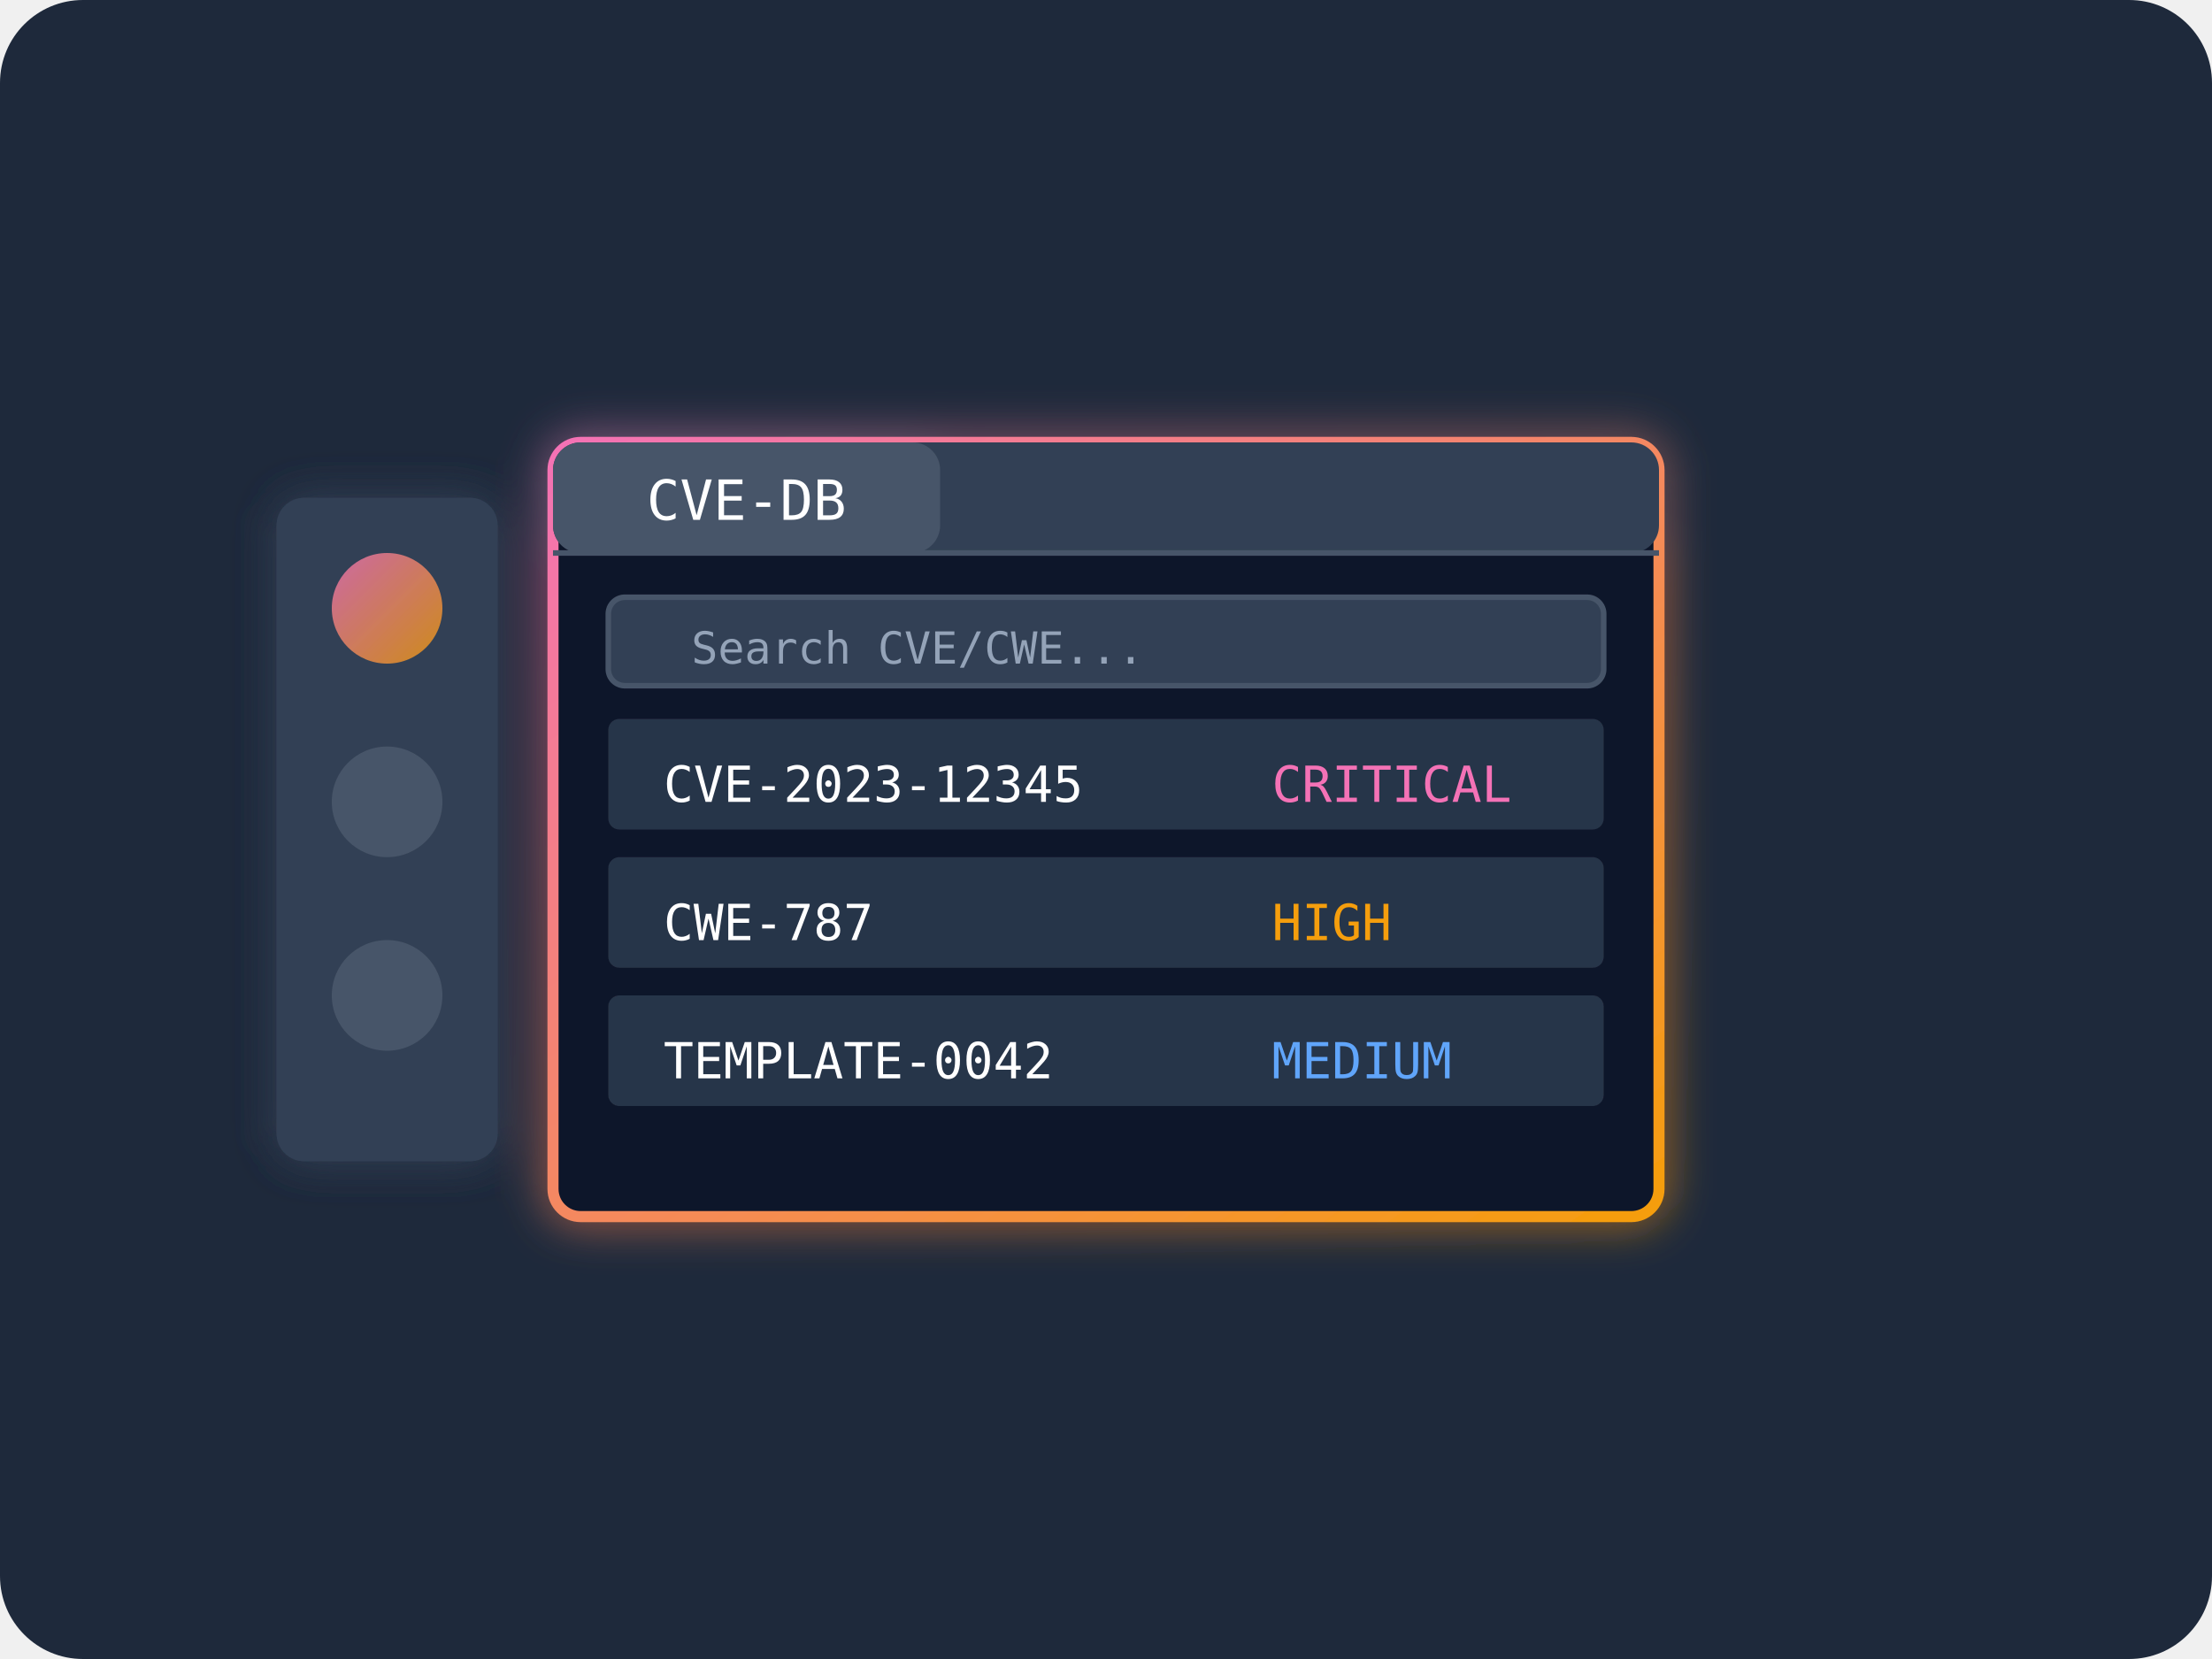
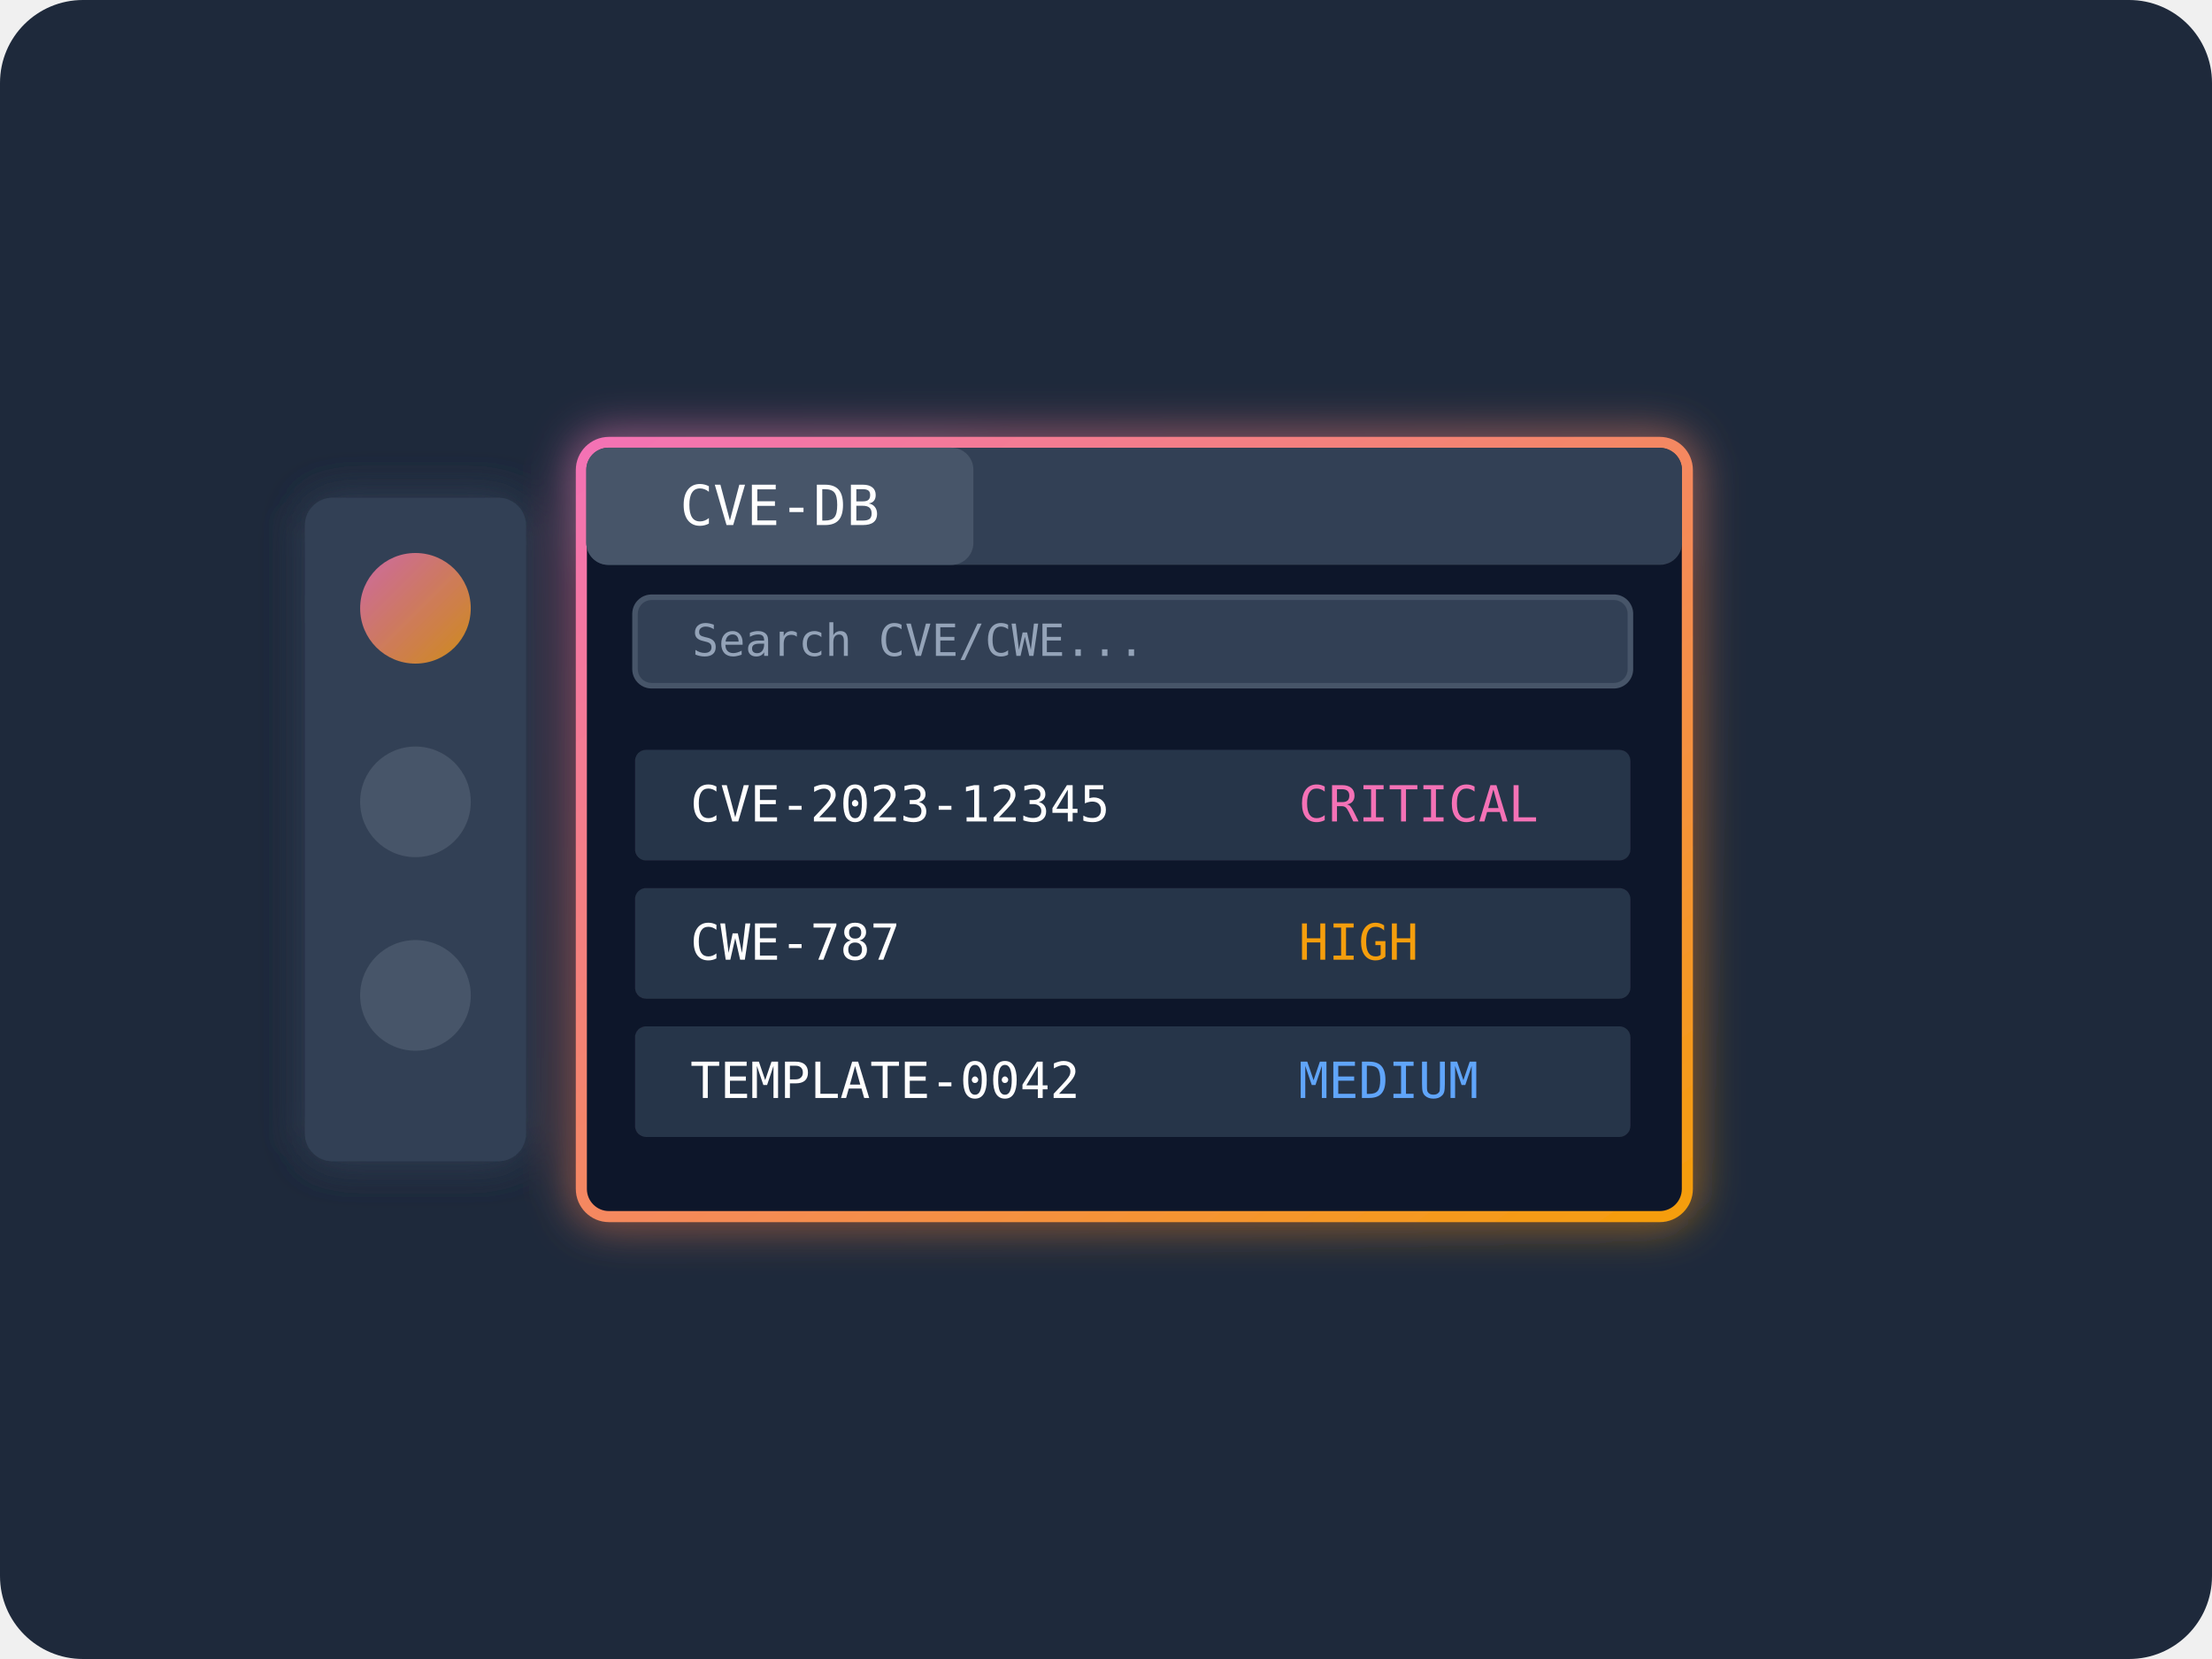
- <svg xmlns="http://www.w3.org/2000/svg" viewBox="0 0 400 300">
+ <svg xmlns="http://www.w3.org/2000/svg" viewBox="69.873 33.174 400 300" width="400px" height="300px">
  <defs>
-     <linearGradient id="templatesGradient" x1="0%" y1="0%" x2="100%" y2="100%">
-       <stop offset="0%" stop-color="#F472B6" />
-       <stop offset="100%" stop-color="#F59E0B" />
-     </linearGradient>
    <filter id="glow" x="-20%" y="-20%" width="140%" height="140%">
      <feGaussianBlur stdDeviation="4" result="blur" />
      <feComposite in="SourceGraphic" in2="blur" operator="over" />
    </filter>
+     <linearGradient id="templatesGradient" x1="0%" y1="0%" x2="100%" y2="100%">
+       <stop offset="0" stop-color="#F472B6" />
+       <stop offset="1" stop-color="#F59E0B" />
+     </linearGradient>
  </defs>
-   <rect width="400" height="300" rx="15" fill="#1E293B" />
-   <g transform="translate(200, 150)" filter="url(#glow)">
-     <rect x="-100" y="-70" width="200" height="140" rx="5" fill="#0F172A" stroke="url(#templatesGradient)" stroke-width="2" />
-     <rect x="-100" y="-70" width="200" height="20" rx="5" fill="#334155" />
-     <rect x="-100" y="-70" width="70" height="20" rx="5" fill="#475569" />
-     <text x="-65" y="-56" font-family="monospace" font-size="10" fill="white" text-anchor="middle">CVE-DB</text>
-     <line x1="-100" y1="-50" x2="100" y2="-50" stroke="#475569" stroke-width="1" />
-     <rect x="-90" y="-42" width="180" height="16" rx="3" fill="#334155" stroke="#475569" stroke-width="1" />
-     <text x="-75" y="-30" font-family="monospace" font-size="8" fill="#94A3B8">Search CVE/CWE...</text>
-     <g>
-       <rect x="-90" y="-20" width="180" height="20" rx="2" fill="#334155" opacity="0.7" />
-       <text x="-80" y="-5" font-family="monospace" font-size="9" fill="white">CVE-2023-12345</text>
-       <text x="30" y="-5" font-family="monospace" font-size="9" fill="#F472B6">CRITICAL</text>
-       <rect x="-90" y="5" width="180" height="20" rx="2" fill="#334155" opacity="0.7" />
-       <text x="-80" y="20" font-family="monospace" font-size="9" fill="white">CWE-787</text>
-       <text x="30" y="20" font-family="monospace" font-size="9" fill="#F59E0B">HIGH</text>
-       <rect x="-90" y="30" width="180" height="20" rx="2" fill="#334155" opacity="0.7" />
-       <text x="-80" y="45" font-family="monospace" font-size="9" fill="white">TEMPLATE-0042</text>
-       <text x="30" y="45" font-family="monospace" font-size="9" fill="#60A5FA">MEDIUM</text>
-     </g>
-     <g transform="translate(-130, 0)">
-       <rect x="-20" y="-60" width="40" height="120" rx="5" fill="#334155" />
-       <circle cx="0" cy="-40" r="10" fill="url(#templatesGradient)" opacity="0.8" />
-       <circle cx="0" cy="-5" r="10" fill="#475569" />
-       <circle cx="0" cy="30" r="10" fill="#475569" />
+   <g id="object-1">
+     <rect width="400" height="300" rx="15" fill="#1E293B" x="69.873" y="33.174" />
+     <g transform="matrix(1, 0, 0, 1, 275, 183.1739)" filter="url(#glow)">
+       <rect x="-100" y="-70" width="200" height="140" rx="5" fill="#0F172A" stroke="url(#templatesGradient)" stroke-width="2" />
+       <rect fill="#334155" style="stroke-miterlimit: 4.67; stroke-width: 5px;" x="-99.1" y="-69.026" width="198.134" height="21.164" rx="4" ry="4" />
+       <rect x="-99.11" y="-69.047" width="70" height="21.2" rx="4" fill="#475569" style="" />
+       <text x="-64.11" y="-55.053" font-family="monospace" font-size="10" fill="white" text-anchor="middle" style="white-space: pre;">CVE-DB</text>
+       <rect x="-90.295" y="-42" width="180" height="16" rx="3" fill="#334155" stroke="#475569" stroke-width="1" />
+       <text x="-80" y="-31.397" font-family="monospace" font-size="8" fill="#94A3B8" style="white-space: pre;">Search CVE/CWE...</text>
+       <g transform="matrix(1, 0, 0, 1, -0.294544, 5.596322)">
+         <rect x="-90" y="-20" width="180" height="20" rx="2" fill="#334155" opacity="0.7" />
+         <text x="-80" y="-7.05" font-family="monospace" font-size="9" fill="white" style="white-space: pre;">CVE-2023-12345</text>
+         <text x="30" y="-7.05" font-family="monospace" font-size="9" fill="#F472B6" style="white-space: pre;">CRITICAL</text>
+         <rect x="-90" y="5" width="180" height="20" rx="2" fill="#334155" opacity="0.7" />
+         <text x="-80" y="17.95" font-family="monospace" font-size="9" fill="white" style="white-space: pre;">CWE-787</text>
+         <text x="30" y="17.95" font-family="monospace" font-size="9" fill="#F59E0B" style="white-space: pre;">HIGH</text>
+         <rect x="-90" y="30" width="180" height="20" rx="2" fill="#334155" opacity="0.7" />
+         <text x="-80" y="42.95" font-family="monospace" font-size="9" fill="white" style="white-space: pre;">TEMPLATE-0042</text>
+         <text x="30" y="42.95" font-family="monospace" font-size="9" fill="#60A5FA" style="white-space: pre;">MEDIUM</text>
+       </g>
+       <g transform="matrix(1, 0, 0, 1, -130, 0)">
+         <rect x="-20" y="-60" width="40" height="120" rx="5" fill="#334155" />
+         <circle r="10" fill="url(#templatesGradient)" opacity="0.8" cy="-40" />
+         <circle r="10" fill="#475569" cy="-5" />
+         <circle r="10" fill="#475569" cy="30" />
+       </g>
    </g>
  </g>
</svg>
